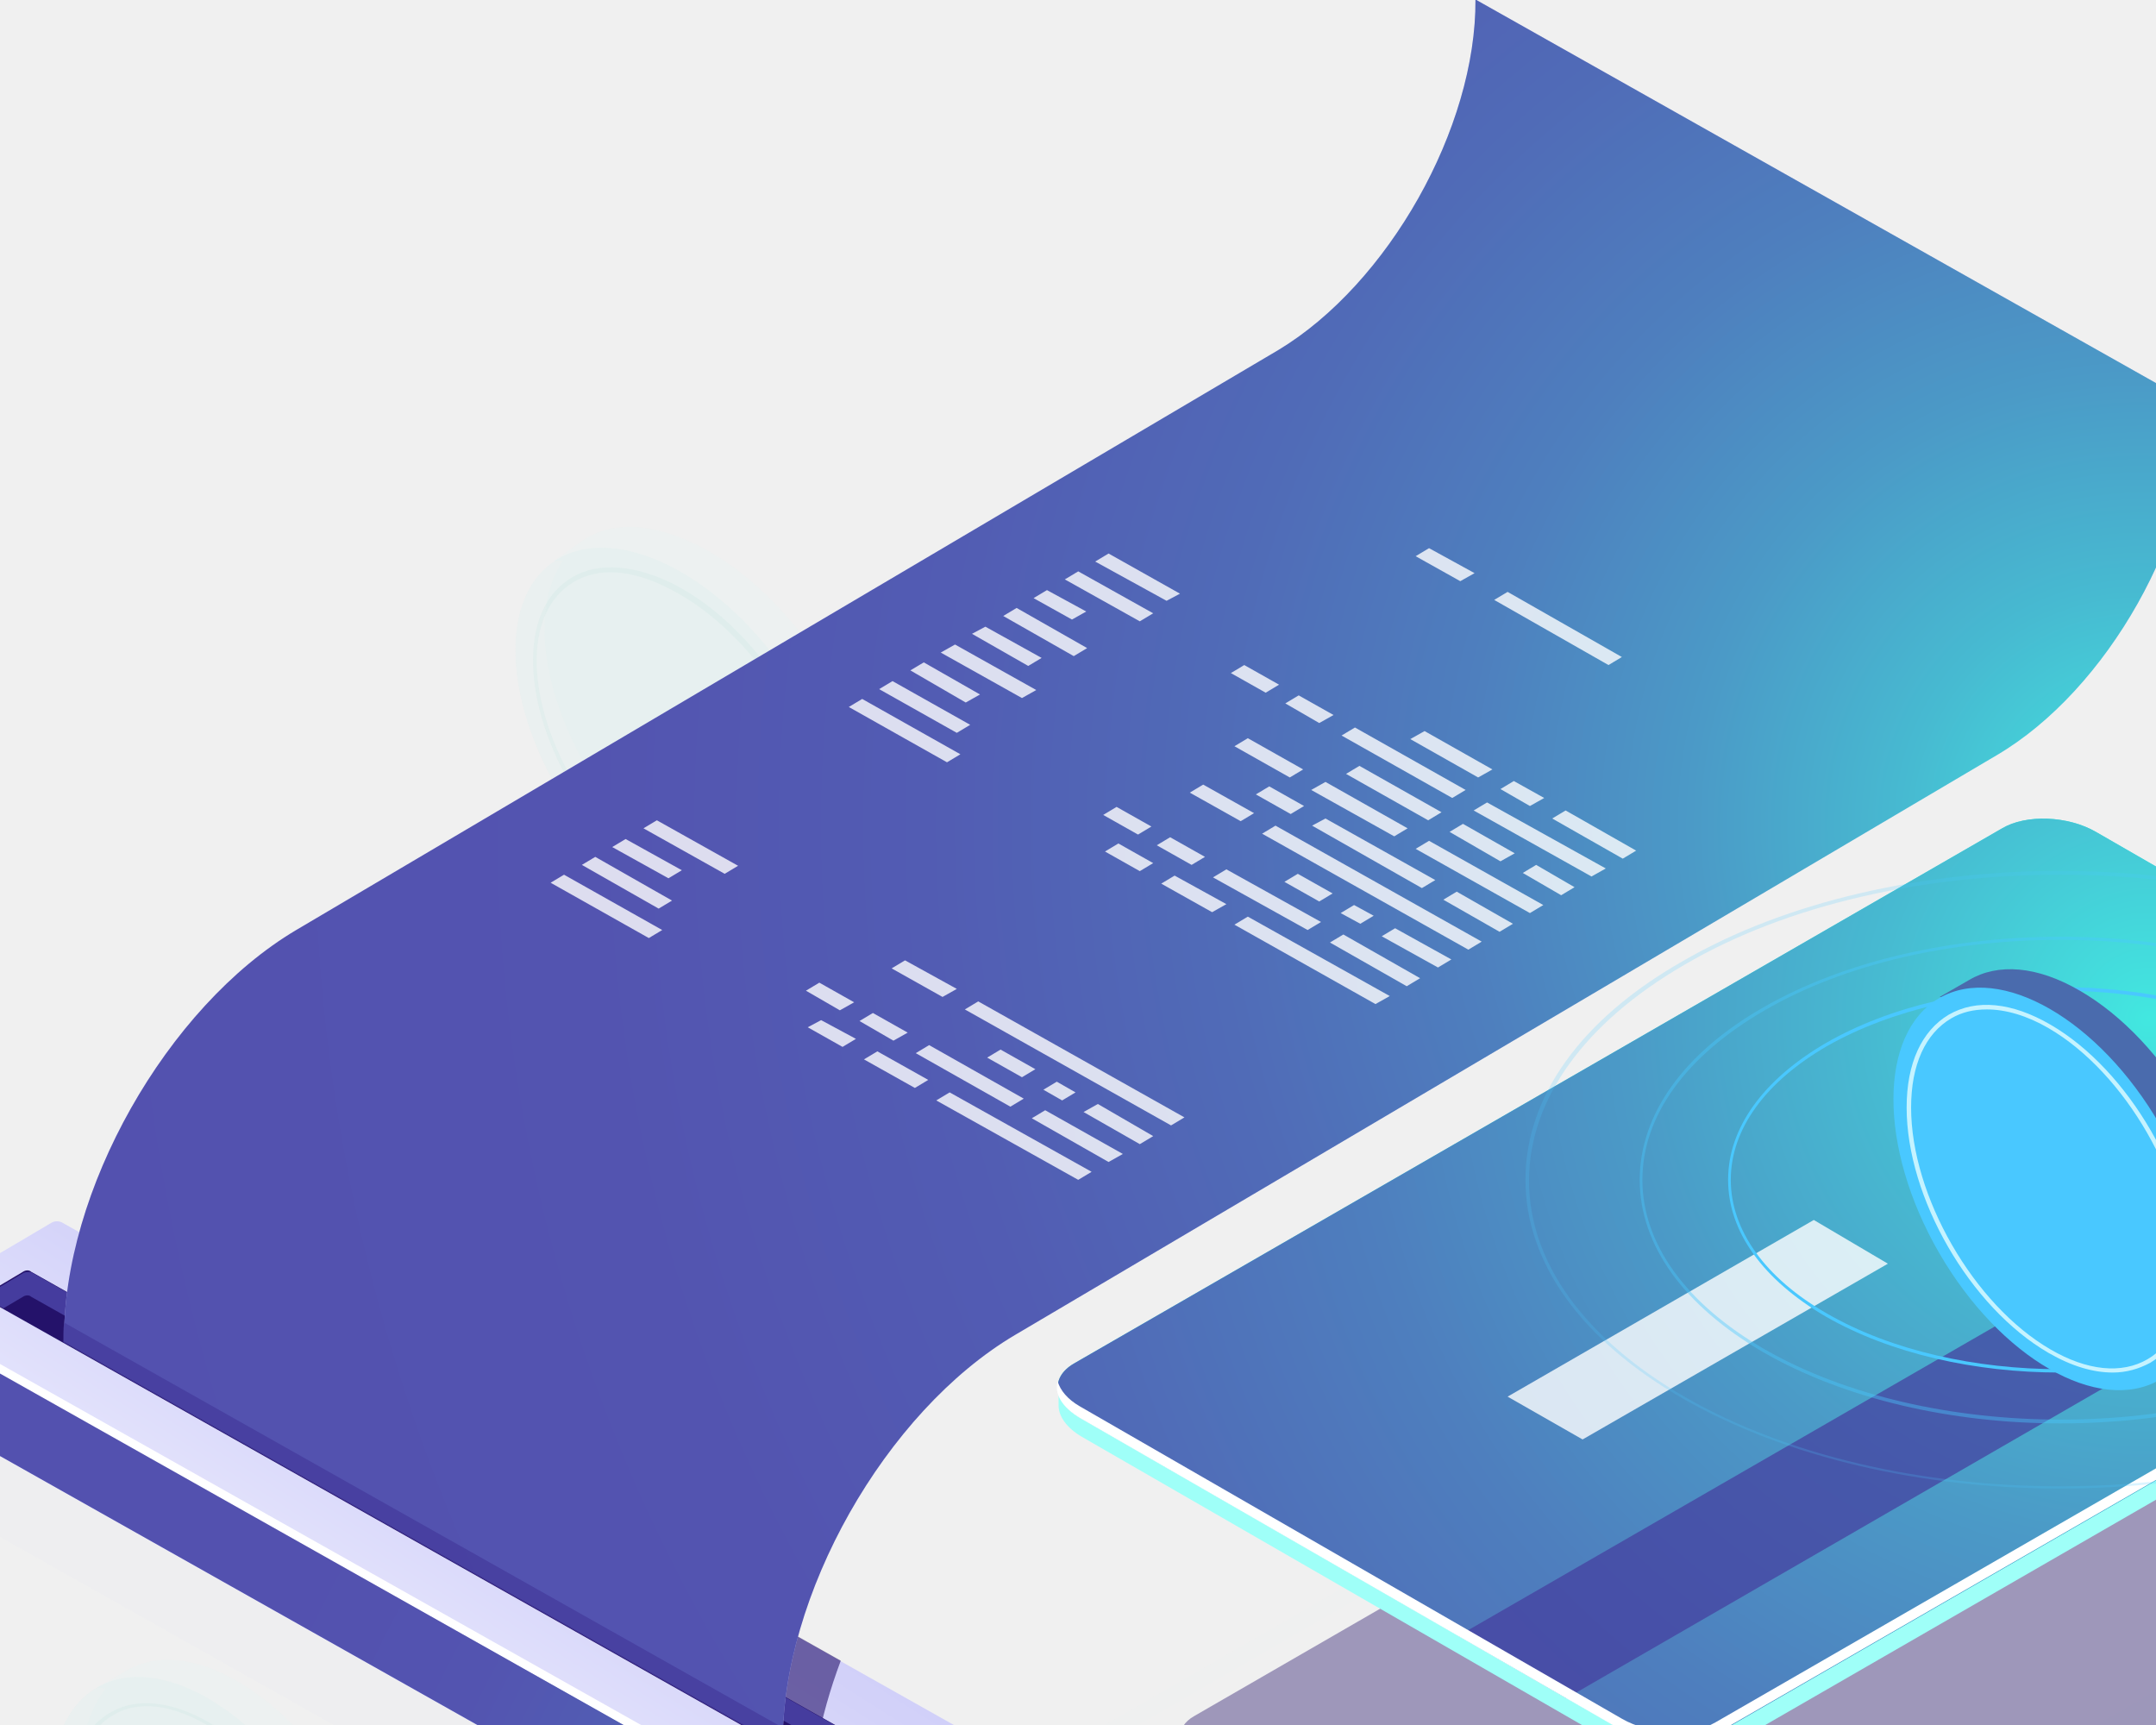
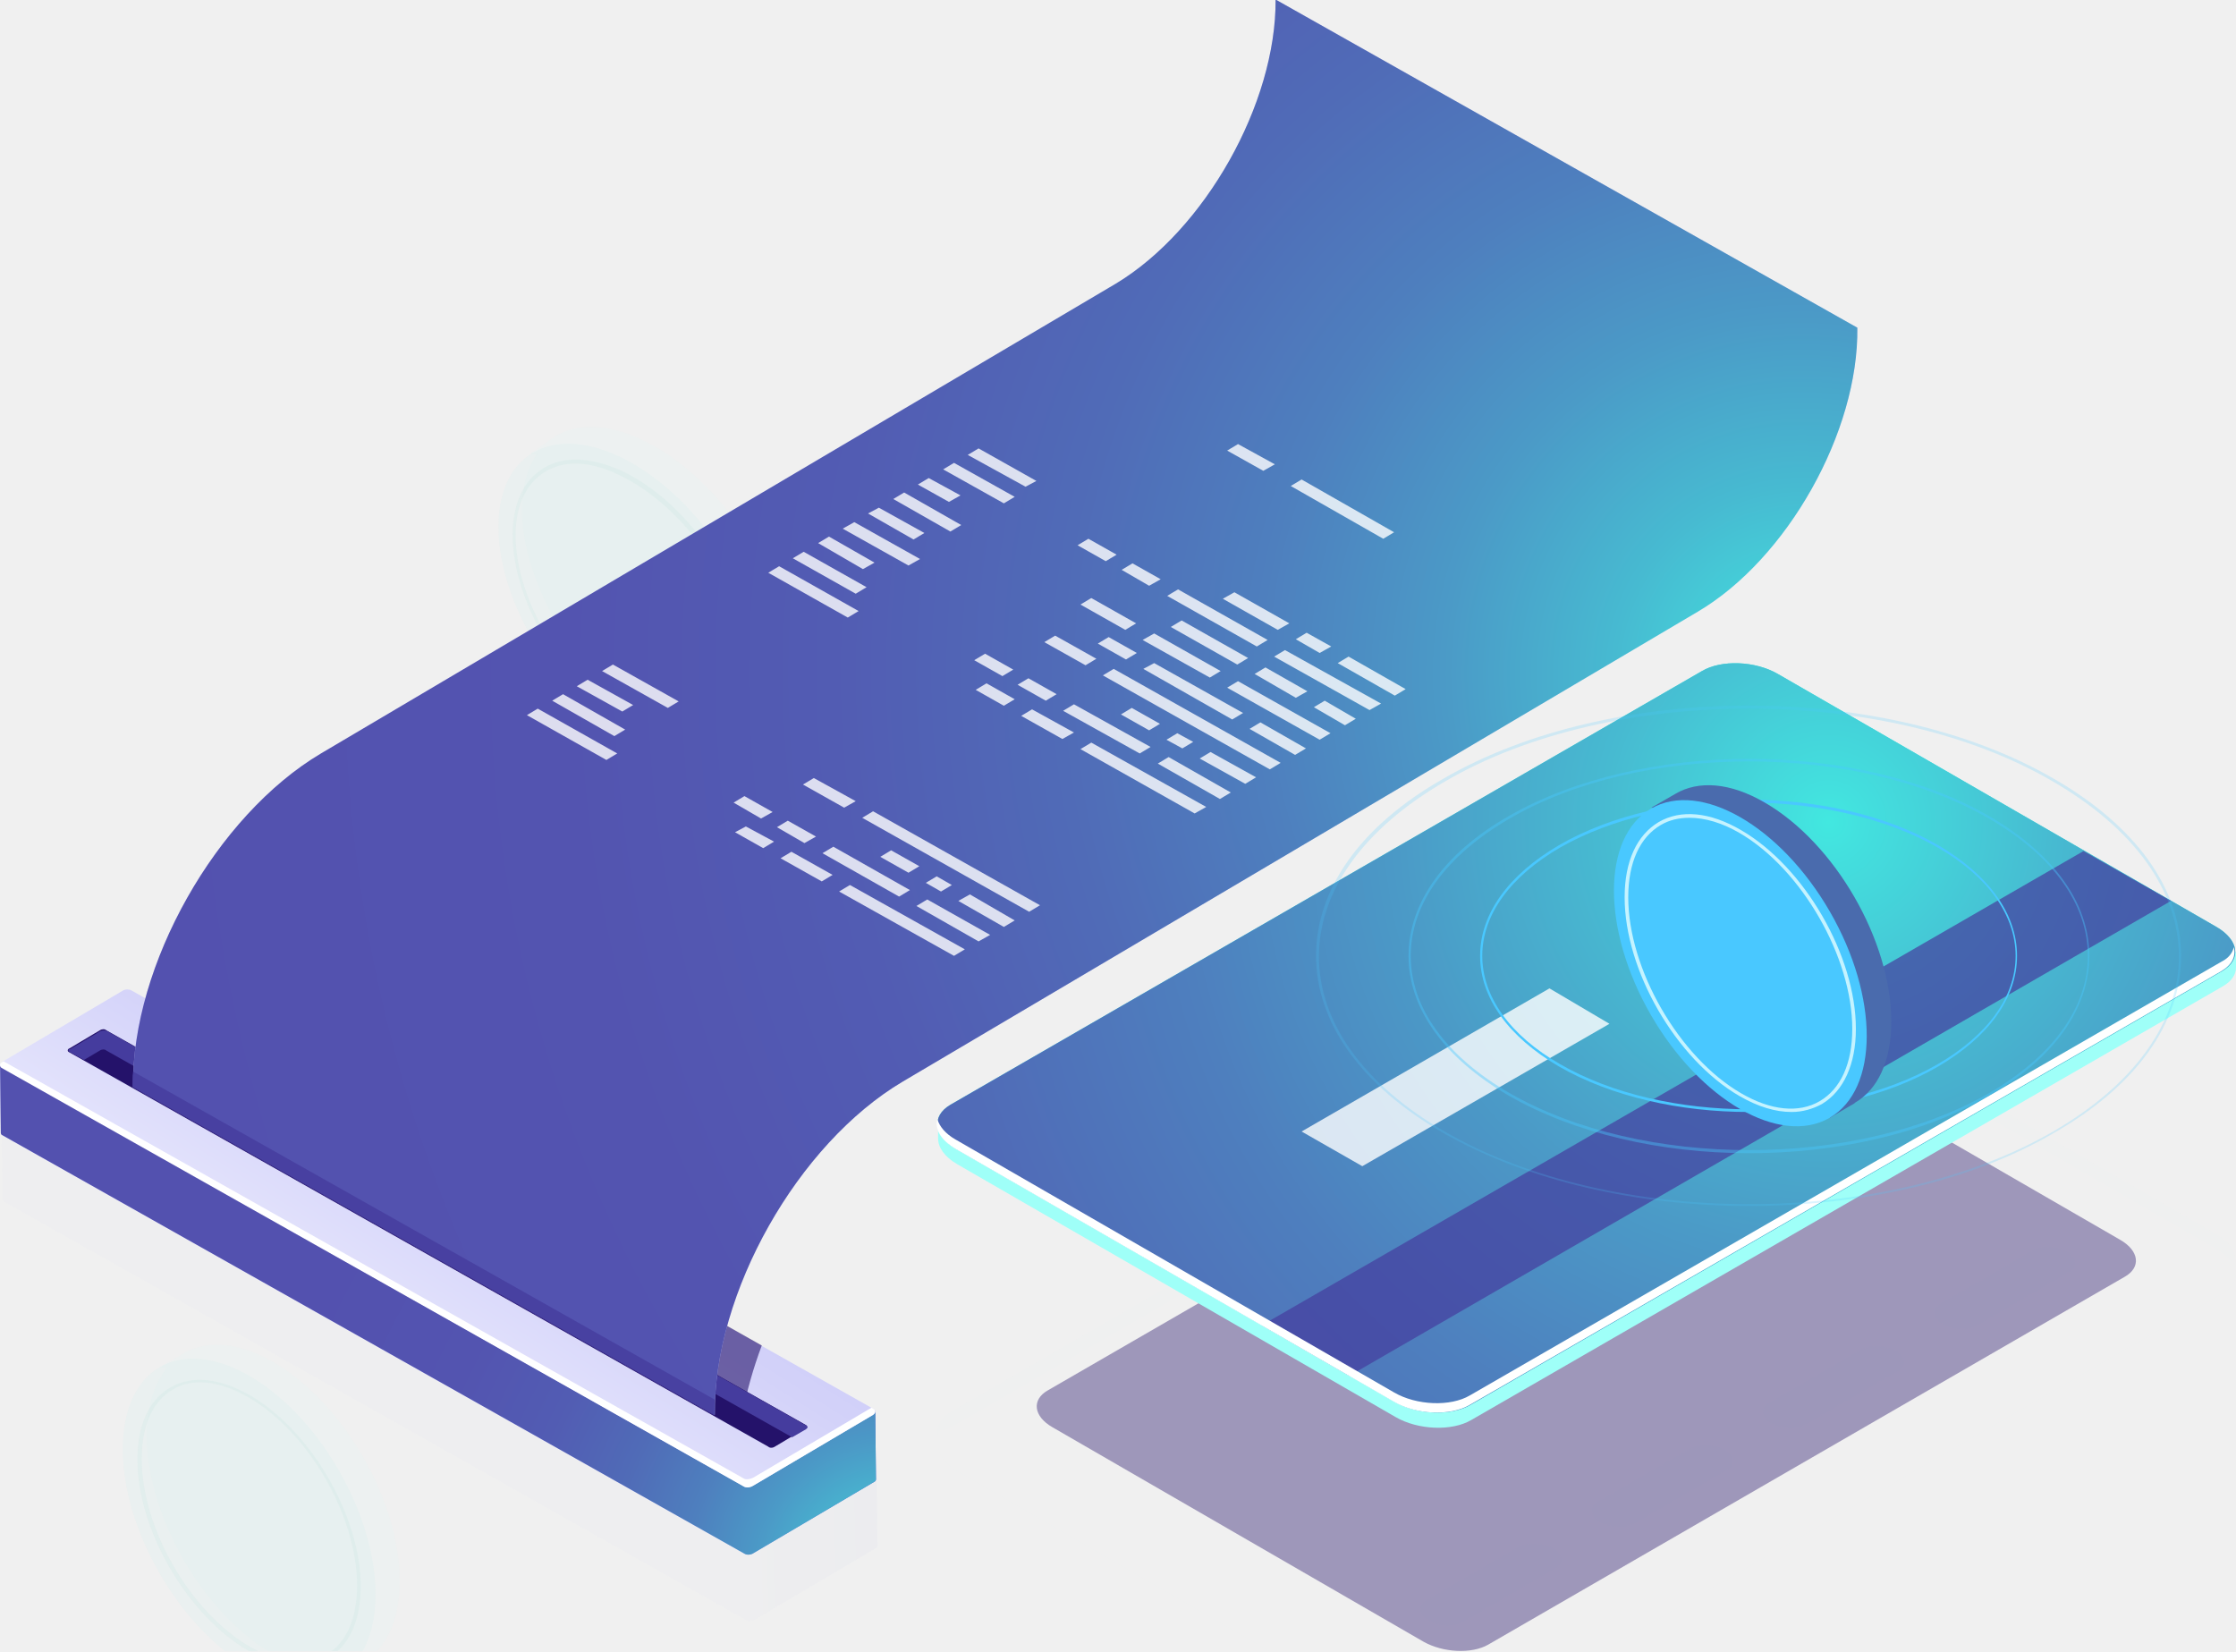
- <svg xmlns="http://www.w3.org/2000/svg" width="375" height="300" fill="none">
+ <svg xmlns="http://www.w3.org/2000/svg" width="1147" height="847" fill="none">
  <g clip-path="url(#clip0)">
    <g opacity=".15">
      <g opacity=".15">
-         <path opacity=".15" d="M184.122 307.129l2.018-.31c.155-.156.466-.311.776-.466l161.48-93.097c4.193-2.482 11.49-2.172 16.304.621l94.248 54.306c1.242.776 2.174 1.552 2.95 2.483l1.087-.31v3.258c0 1.552-.931 2.948-2.795 4.034l-161.48 93.097c-4.192 2.483-11.49 2.172-16.303-.621l-94.248-54.306c-2.64-1.552-4.037-3.569-4.037-5.431v-3.258z" fill="#9FFFF8" />
-         <path opacity=".15" d="M298.555 367.487l161.48-93.097c4.193-2.483 3.571-6.672-1.242-9.465l-94.248-54.306c-4.814-2.793-12.111-3.104-16.304-.621l-161.48 93.097c-4.192 2.482-3.571 6.672 1.242 9.465l94.249 54.306c4.813 2.638 12.111 2.948 16.303.621z" fill="#42E8E0" />
+         <path opacity=".15" d="M481.221 733.918l4.819-.741c.371-.371 1.112-.742 1.854-1.112l385.529-222.474c10.009-5.933 27.432-5.191 38.923 1.483L1137.36 640.85c2.97 1.854 5.19 3.708 7.05 5.933l2.59-.742v7.787c0 3.708-2.22 7.045-6.67 9.64L754.798 885.942c-10.008 5.933-27.431 5.191-38.923-1.483L490.859 754.683c-6.302-3.708-9.638-8.528-9.638-12.978v-7.787z" fill="#9FFFF8" />
+         <path opacity=".15" d="M754.428 878.156l385.532-222.474c10.01-5.933 8.52-15.944-2.97-22.618L911.976 503.287c-11.492-6.674-28.915-7.415-38.924-1.483L487.523 724.278c-10.009 5.933-8.526 15.944 2.966 22.618l225.015 129.777c11.492 6.303 28.915 7.044 38.924 1.483z" fill="#42E8E0" />
      </g>
-       <path opacity=".15" d="M370.445 305.733l19.875-11.482c1.863-1.087 1.552-2.948-.466-4.19-2.174-1.241-5.435-1.396-7.298-.31l-19.874 11.482c-1.864 1.086-1.553 2.948.465 4.189 2.174 1.241 5.435 1.397 7.298.311z" fill="#fff" />
+       <path opacity=".15" d="M1013.92 679.783l47.45-27.438c4.45-2.596 3.71-7.045-1.11-10.012-5.19-2.966-12.98-3.337-17.43-.741l-47.447 27.438c-4.448 2.596-3.707 7.045 1.112 10.012 5.195 2.966 12.975 3.337 17.425.741zm-87.858 50.798l47.45-27.438c4.448-2.596 3.707-7.045-1.112-10.011-5.19-2.967-12.975-3.337-17.423-.742l-47.45 27.439c-4.448 2.595-3.707 7.045 1.112 10.011 5.19 2.966 12.975 3.337 17.423.741zm-87.856 50.799l47.45-27.439c4.448-2.595 3.707-7.045-1.112-10.011-5.19-2.967-12.975-3.337-17.423-.742l-47.45 27.439c-4.448 2.595-3.707 7.045 1.112 10.011 5.19 2.966 12.975 3.337 17.423.742zm-87.856 50.427l47.45-27.438c4.448-2.596 3.707-7.045-1.112-10.012-5.19-2.966-12.975-3.337-17.423-.741l-47.45 27.438c-4.448 2.596-3.707 7.045 1.112 10.011 5.19 3.337 12.975 3.337 17.423.742z" fill="#fff" />
    </g>
-     <path opacity=".4" d="M302.282 353.057l136.792-78.977c3.571-2.018 3.105-5.586-.932-7.914l-79.808-46.082c-4.037-2.328-10.248-2.638-13.819-.621L207.723 298.44c-3.572 2.017-3.106 5.586.931 7.913l79.809 46.083c4.192 2.327 10.247 2.638 13.819.621z" fill="#24126A" />
-     <path d="M184.122 241.185l2.018-.31c.156-.155.466-.31.777-.465l161.48-93.097c4.192-2.483 11.49-2.172 16.303.621l94.248 54.306c1.243.776 2.174 1.552 2.951 2.483l1.086-.311v3.259c0 1.551-.931 2.948-2.794 4.034l-161.48 93.097c-4.193 2.482-11.49 2.172-16.304-.621l-94.248-54.307c-2.64-1.551-4.037-3.568-4.037-5.43v-3.259z" fill="#9FFFF8" />
-     <path d="M298.555 301.543l161.48-93.097c4.192-2.482 3.571-6.671-1.242-9.464l-94.248-54.307c-4.814-2.793-12.111-3.103-16.304-.62l-161.48 93.096c-4.192 2.483-3.571 6.672 1.242 9.465l94.249 54.307c4.813 2.792 12.111 3.103 16.303.62z" fill="#42E8E0" />
-     <path d="M298.555 301.543l161.48-93.097c4.192-2.482 3.571-6.671-1.242-9.464l-94.248-54.307c-4.814-2.793-12.111-3.103-16.304-.62l-161.48 93.096c-4.192 2.483-3.571 6.672 1.242 9.465l94.249 54.307c4.813 2.792 12.111 3.103 16.303.62z" fill="url(#paint0_radial)" />
-     <path opacity=".7" d="M272.47 295.337l176.541-101.941-18.788-10.706-176.541 101.785 18.788 10.862z" fill="#453C9E" />
-     <path d="M459.88 206.429L298.4 299.526c-4.192 2.483-11.49 2.172-16.303-.621l-94.249-54.306c-2.174-1.241-3.416-2.793-3.882-4.345-.621 2.173.777 4.5 3.882 6.362l94.249 54.306c4.813 2.793 12.111 3.104 16.303.621l161.48-93.097c2.329-1.396 3.105-3.258 2.64-5.12-.311 1.241-1.087 2.328-2.64 3.103z" fill="#fff" />
-     <path opacity=".8" d="M275.265 250.34l53.102-30.567-12.888-7.603-53.257 30.722 13.043 7.448z" fill="#fff" />
+     <path opacity=".4" d="M763.324 843.672L1089.91 654.94c8.53-4.82 7.42-13.348-2.22-18.91L897.147 525.905c-9.638-5.561-24.466-6.303-32.992-1.483L537.568 713.154c-8.526 4.82-7.414 13.349 2.224 18.91l190.54 110.125c10.009 5.562 24.466 6.303 32.992 1.483z" fill="#24126A" />
+     <path d="M481.221 576.333l4.819-.742c.371-.37 1.112-.741 1.854-1.112l385.529-222.474c10.009-5.932 27.432-5.191 38.923 1.483l225.014 129.777c2.97 1.854 5.19 3.708 7.05 5.932l2.59-.741v7.786c0 3.708-2.22 7.045-6.67 9.641L754.798 728.357c-10.009 5.932-27.431 5.191-38.923-1.484L490.859 597.097c-6.302-3.708-9.638-8.528-9.638-12.978v-7.786z" fill="#9FFFF8" />
+     <path d="M754.427 720.57l385.533-222.474c10.01-5.932 8.52-15.944-2.97-22.618L911.975 345.702c-11.492-6.674-28.914-7.416-38.923-1.483L487.523 566.692c-10.009 5.933-8.526 15.944 2.965 22.619l225.016 129.776c11.491 6.674 28.914 7.416 38.923 1.483z" fill="#42E8E0" />
+     <path d="M754.427 720.57l385.533-222.474c10.01-5.932 8.52-15.944-2.97-22.618L911.975 345.702c-11.492-6.674-28.914-7.416-38.923-1.483L487.523 566.692c-10.009 5.933-8.526 15.944 2.965 22.619l225.016 129.776c11.491 6.674 28.914 7.416 38.923 1.483z" fill="url(#paint0_radial)" />
+     <path opacity=".7" d="M692.15 705.738l421.49-243.608-44.86-25.585-421.485 243.238 44.855 25.955z" fill="#453C9E" />
+     <path d="M1139.59 493.276L754.057 715.75c-10.009 5.932-27.432 5.191-38.924-1.483L490.118 584.49c-5.19-2.966-8.155-6.674-9.268-10.382-1.482 5.191 1.854 10.753 9.268 15.202l225.015 129.777c11.492 6.674 28.915 7.416 38.924 1.483l385.533-222.474c5.56-3.337 7.41-7.786 6.3-12.236-.74 2.967-2.6 5.562-6.3 7.416z" fill="#fff" />
+     <path opacity=".8" d="M698.823 598.209l126.779-73.045-30.768-18.169-127.15 73.417 31.139 17.797z" fill="#fff" />
    <g opacity=".15">
-       <path opacity=".15" d="M-17.107 242.892l.155 14.585c0 .156.155.466.31.466l159.462 89.838c.466.31 1.398.31 2.019-.155l25.774-15.206c.311-.155.466-.31.466-.62l-.155-14.741-12.422 7.293-147.195-82.856c-.466-.311-1.397-.311-2.018.155l-8.85 5.275-17.546-4.034z" fill="url(#paint1_linear)" />
-       <path opacity=".15" d="M11.152 226.911l159.461 89.838c.466.31.466.776-.155 1.241l-25.775 15.206c-.621.31-1.552.466-2.018.155l-159.462-89.993c-.465-.311-.465-.776.156-1.242l25.774-15.205c.466-.311 1.398-.311 2.019 0z" fill="url(#paint2_linear)" />
+       <path opacity=".15" d="M.793 580.412l.37 34.854c0 .371.371 1.112.742 1.112l380.71 214.687c1.112.742 3.336.742 4.819-.37l61.536-36.338c.742-.371 1.112-.741 1.112-1.483l-.37-35.225-29.657 17.427L68.631 577.074c-1.112-.741-3.336-.741-4.82.371l-21.13 12.607-41.888-9.64z" fill="url(#paint1_linear)" />
+       <path opacity=".15" d="M68.26 542.22l380.71 214.687c1.112.742 1.112 1.854-.371 2.967l-61.536 36.337c-1.483.742-3.707 1.113-4.819.371L1.534 581.524c-1.112-.742-1.112-1.854.37-2.966l61.537-36.338c1.112-.741 3.337-.741 4.82 0z" fill="url(#paint2_linear)" />
    </g>
    <g opacity=".2">
-       <path opacity=".2" d="M151.515 138.934c-1.397-17.223-15.371-37.238-31.054-44.531-7.918-3.724-14.595-3.569-19.253-.31l-4.813 3.413h1.552c-2.484 3.569-3.57 8.534-3.105 14.741 1.553 17.222 15.372 37.238 31.054 44.531 5.434 2.482 10.248 3.258 14.285 2.327v1.397l4.968-3.414.155-.155c4.503-3.258 6.832-9.465 6.211-17.999z" fill="#9FFFF8" />
-       <path opacity=".2" d="M140.107 160.61c10.059-7.01 8.392-26.767-3.724-44.13-12.115-17.362-30.091-25.755-40.15-18.746-10.06 7.009-8.392 26.767 3.723 44.129 12.116 17.363 30.092 25.756 40.151 18.747z" fill="#42E8E0" />
-       <path opacity=".2" d="M130.243 159.571c-2.95 0-6.366-.776-9.782-2.483-13.974-6.517-26.396-24.36-27.638-39.721-.62-7.448 1.398-13.344 5.9-16.447 4.348-3.103 10.559-2.948 17.391.155 13.974 6.517 26.395 24.36 27.638 39.721.621 7.448-1.398 13.344-5.901 16.447-2.173 1.552-4.813 2.328-7.608 2.328zm-24.067-60.048c-2.794 0-5.123.776-7.142 2.173-4.192 2.948-6.21 8.533-5.59 15.671 1.242 15.05 13.509 32.584 27.328 39.1 6.521 3.104 12.577 3.104 16.614.311 4.192-2.948 6.21-8.534 5.589-15.672-1.242-15.05-13.508-32.583-27.327-39.1-3.416-1.707-6.677-2.483-9.472-2.483z" fill="#18B2A3" />
+       <path opacity=".2" d="M403.374 331.983c-3.336-41.158-36.699-88.99-74.14-106.417-18.906-8.899-34.846-8.528-45.967-.742l-11.492 8.158h3.707c-5.931 8.528-8.526 20.393-7.414 35.225 3.707 41.157 36.699 88.989 74.14 106.416 12.975 5.933 24.467 7.787 34.105 5.562v3.337l11.862-8.157.371-.371c10.75-7.786 16.311-22.618 14.828-43.011z" fill="#9FFFF8" />
+       <path opacity=".2" d="M376.137 383.78c24.016-16.75 20.036-63.965-8.89-105.456-28.925-41.492-71.842-61.549-95.858-44.798-24.016 16.75-20.036 63.964 8.89 105.456 28.925 41.492 71.842 61.548 95.858 44.798z" fill="#42E8E0" />
+       <path opacity=".2" d="M352.588 381.298c-7.043 0-15.199-1.854-23.354-5.933-33.363-15.573-63.019-58.214-65.985-94.922-1.483-17.798 3.336-31.888 14.087-39.304 10.379-7.416 25.207-7.045 41.518.371 33.363 15.573 63.019 58.214 65.985 94.922 1.483 17.798-3.336 31.888-14.087 39.304-5.19 3.708-11.492 5.562-18.164 5.562zm-57.459-143.496c-6.672 0-12.233 1.854-17.052 5.191-10.009 7.045-14.828 20.393-13.345 37.45 2.965 35.966 32.251 77.866 65.243 93.439 15.57 7.416 30.027 7.416 39.665.741 10.009-7.045 14.828-20.393 13.345-37.449-2.965-35.967-32.251-77.866-65.243-93.439-8.155-4.079-15.94-5.933-22.613-5.933z" fill="#18B2A3" />
    </g>
-     <path d="M-17.418 228.617l.155 14.586c0 .155.156.465.311.465l159.462 89.838c.465.311 1.397.311 2.018-.155l25.775-15.206c.31-.155.466-.31.466-.62l-.156-14.741-12.421 7.293-147.195-82.856c-.466-.31-1.398-.31-2.019.155l-8.85 5.276-17.546-4.035z" fill="url(#paint3_linear)" />
-     <path d="M-17.418 228.617l.155 14.586c0 .155.156.465.311.465l159.462 89.838c.465.311 1.397.311 2.018-.155l25.775-15.206c.31-.155.466-.31.466-.62l-.156-14.741-12.421 7.293-147.195-82.856c-.466-.31-1.398-.31-2.019.155l-8.85 5.276-17.546-4.035z" fill="url(#paint4_radial)" />
-     <path d="M10.841 212.636l159.462 89.838c.465.31.465.776-.156 1.241l-25.774 15.206c-.621.311-1.553.466-2.019.155l-159.306-89.993c-.466-.31-.466-.776.155-1.241l25.775-15.206c.466-.311 1.397-.311 1.863 0z" fill="url(#paint5_linear)" />
-     <path d="M170.303 302.474l-.466-.31-25.464 15.05c-.621.311-1.553.466-2.019.156l-158.995-89.528-.31.155c-.622.31-.622.931-.156 1.241l159.461 89.838c.466.311 1.398.311 2.019-.155l25.775-15.206c.621-.465.621-.931.155-1.241z" fill="#fff" />
-     <path opacity=".6" d="M16.741 234.513l125.303 69.202c.931-4.965 2.329-9.93 4.192-14.895L21.244 218.377c-2.018 5.43-3.57 10.861-4.503 16.136z" fill="#24126A" />
-     <path d="M5.407 221.17l150.301 84.718c.31.155.31.62-.156.775l-6.521 3.879c-.466.311-1.087.311-1.397 0L-2.667 225.825c-.31-.156-.31-.621.155-.776l6.521-3.879c.466-.311 1.087-.311 1.398 0z" fill="#24126A" />
-     <path d="M-2.512 225.825l3.106 1.706 3.415-2.017c.466-.31 1.087-.31 1.398 0l147.35 83.011 2.951-1.706c.465-.311.465-.621.155-.776l-150.3-84.718c-.311-.155-.932-.155-1.398 0l-6.522 3.879c-.465 0-.465.31-.155.621z" fill="#453C9E" />
-     <path opacity=".7" d="M381.624 70.353L256.633-.09c.155 22.343-15.217 49.496-34.315 60.978L51.522 161.743c-22.514 13.344-40.68 45.462-40.37 71.529l124.992 70.443c-.311-26.222 17.856-58.185 40.37-71.529L347.31 131.331c19.253-11.326 34.625-38.635 34.314-60.978z" fill="url(#paint6_linear)" />
-     <path d="M381.624 70.353L256.633-.09c.155 22.343-15.217 49.496-34.315 60.978L51.522 161.743c-22.514 13.344-40.68 45.462-40.37 71.529l124.992 70.443c-.311-26.222 17.856-58.185 40.37-71.529L347.31 131.331c19.253-11.326 34.625-38.635 34.314-60.978z" fill="url(#paint7_radial)" />
-     <path opacity=".8" d="M10.997 233.427l124.991 70.444c0-1.087 0-2.328.156-3.414L11.152 230.014c-.155 1.086-.155 2.172-.155 3.413z" fill="#453C9E" />
-     <path opacity=".8" d="M217.039 159.415l24.688 13.81-2.485 1.396-24.532-13.809 2.329-1.397zm-12.732-7.137l9.005 4.965-2.484 1.397-8.85-4.965 2.329-1.397zm-9.782-5.586l6.055 3.414-2.329 1.396-6.055-3.413 2.329-1.397zm39.128 15.827l13.353 7.603-2.329 1.396-13.353-7.603 2.329-1.396zm-20.341-11.327l16.459 9.154-2.329 1.397-16.459-9.155 2.329-1.396zm-9.782-5.586l6.056 3.414-2.329 1.396-6.056-3.413 2.329-1.397zm-9.316-5.275l6.056 3.413-2.329 1.397-6.056-3.414 2.329-1.396zm48.444 21.102l9.782 5.43-2.329 1.397-9.782-5.431 2.329-1.396zm-7.142-4.035l3.416 1.862-2.329 1.397-3.416-1.862 2.329-1.397zm-9.782-5.43l6.055 3.413-2.329 1.397-6.055-3.414 2.329-1.396zm-3.882-8.379l35.867 20.171-2.329 1.396-35.867-20.17 2.329-1.397zm-12.577-7.137l8.851 4.965-2.329 1.396-8.851-4.965 2.329-1.396zm44.097 18.619l9.782 5.586-2.329 1.396-9.782-5.586 2.329-1.396zm-22.825-12.723l19.098 10.706-2.329 1.396-19.098-10.861 2.329-1.241zm-9.782-5.586l6.056 3.414-2.329 1.396-6.056-3.414 2.329-1.396zm27.794 9.465l19.874 11.171-2.329 1.397-19.875-11.172 2.33-1.396zm-18.012-10.241l14.285 8.069-2.329 1.396-14.44-8.068 2.484-1.397zm-13.508-7.603l9.627 5.431-2.329 1.396-9.627-5.43 2.329-1.397zm50.152 22.033l6.676 3.879-2.329 1.397-6.676-3.879 2.329-1.397zm-12.732-7.137l9.005 5.12-2.484 1.396-8.85-5.12 2.329-1.396zm-18.011-10.086l14.284 8.069-2.329 1.396-14.284-8.068 2.329-1.397zm22.203 6.362l20.651 11.482-2.484 1.396-20.496-11.482 2.329-1.396zm-22.98-13.034l19.254 10.862-2.329 1.396-19.254-10.861 2.329-1.397zm-9.782-5.585l6.056 3.413-2.484 1.396-5.901-3.413 2.329-1.396zm-9.471-5.276l6.055 3.414-2.329 1.396-6.055-3.414 2.329-1.396zm55.897 25.291l12.266 6.983-2.329 1.396-12.266-6.982 2.329-1.397zm-105.273-9.775l-17.079-9.62-2.329 1.397 17.079 9.62 2.329-1.397zm1.708-5.12l-13.508-7.603-2.329 1.396 13.508 7.603 2.329-1.396zm1.708-5.276l-9.782-5.585-2.329 1.396 9.627 5.586 2.484-1.397zm9.782-.775l-14.129-7.914-2.485 1.397 14.13 7.913 2.484-1.396zm.932-5.586l-9.782-5.431-2.329 1.241 9.782 5.586 2.329-1.396zm7.918-1.707l-12.266-6.982-2.329 1.396 12.266 6.982 2.329-1.396zm-.155-6.362l-6.832-3.723-2.329 1.396 6.677 3.724 2.484-1.397zm11.645.311l-13.042-7.293-2.329 1.397 13.042 7.292 2.329-1.396zm4.658-3.414l-12.421-6.982-2.329 1.396 12.421 6.827 2.329-1.241zm58.071 32.584l5.279 2.948-2.484 1.397-5.124-2.949 2.329-1.396zm-15.527-8.689l11.801 6.672-2.485 1.396-11.8-6.672 2.484-1.396zm14.44-24.205l19.875 11.327-2.329 1.396-19.875-11.327 2.329-1.396zm-13.663-7.603l7.918 4.344-2.484 1.397-7.764-4.345 2.33-1.396zm-83.38 94.648l24.688 13.81-2.329 1.396-24.688-13.809 2.329-1.397zm-12.577-7.137l8.851 4.965-2.329 1.396-8.851-4.965 2.329-1.396zm-9.782-5.431l6.056 3.259-2.329 1.396-6.056-3.414 2.329-1.241zm38.973 15.671l13.508 7.603-2.484 1.397-13.353-7.603 2.329-1.397zm-20.185-11.326l16.458 9.309-2.329 1.397-16.458-9.31 2.329-1.396zm-9.782-5.586l6.055 3.413-2.484 1.397-5.9-3.414 2.329-1.396zm-9.316-5.276l6.055 3.414-2.484 1.396-5.9-3.413 2.329-1.397zm48.444 21.102l9.627 5.586-2.33 1.397-9.782-5.586 2.485-1.397zm-7.143-3.879l3.261 1.862-2.329 1.397-3.261-1.862 2.329-1.397zm-9.782-5.585l6.056 3.413-2.329 1.397-6.056-3.414 2.329-1.396zm-3.881-8.379l35.867 20.171-2.329 1.396-35.867-20.171 2.329-1.396zm-12.732-7.138l9.005 4.966-2.484 1.396-8.85-4.965 2.329-1.397zm-42.234-5.275l-17.08-9.62-2.328 1.396 17.079 9.62 2.329-1.396zm1.708-5.12l-13.353-7.603-2.329 1.396 13.353 7.603 2.329-1.396zm1.708-5.276l-9.782-5.431-2.329 1.397 9.782 5.431 2.329-1.397zm9.782-.776l-14.129-7.913-2.329 1.397 14.129 7.913 2.329-1.397z" fill="#fff" />
+     <path d="M.051 546.299l.371 34.854c0 .371.37 1.112.741 1.112l380.71 214.688c1.112.741 3.337.741 4.819-.371l61.537-36.338c.741-.37 1.112-.741 1.112-1.483l-.371-35.225-29.656 17.427L67.89 542.962c-1.112-.742-3.337-.742-4.82.371l-21.13 12.606-41.889-9.64z" fill="url(#paint3_linear)" />
+     <path d="M.051 546.299l.371 34.854c0 .371.37 1.112.741 1.112l380.71 214.688c1.112.741 3.337.741 4.819-.371l61.537-36.338c.741-.37 1.112-.741 1.112-1.483l-.371-35.225-29.656 17.427L67.89 542.962c-1.112-.742-3.337-.742-4.82.371l-21.13 12.606-41.889-9.64z" fill="url(#paint4_radial)" />
+     <path d="M67.519 508.108l380.709 214.687c1.112.741 1.113 1.854-.37 2.966l-61.537 36.338c-1.482.741-3.707 1.112-4.819.37L1.163 547.411c-1.112-.741-1.112-1.854.37-2.966l61.537-36.337c1.112-.742 3.336-.742 4.449 0z" fill="url(#paint5_linear)" />
+     <path d="M448.229 722.795l-1.112-.742-60.795 35.967c-1.483.741-3.707 1.112-4.819.371L1.905 544.445l-.742.371c-1.482.741-1.482 2.225-.37 2.966l380.71 214.687c1.112.742 3.336.742 4.819-.37l61.536-36.338c1.483-1.112 1.483-2.225.371-2.966z" fill="#fff" />
+     <path opacity=".6" d="M81.606 560.389L380.76 725.761c2.224-11.865 5.561-23.731 10.009-35.596L92.356 521.827c-4.82 12.977-8.526 25.955-10.75 38.562z" fill="#24126A" />
+     <path d="M54.544 528.501l358.839 202.451c.741.371.741 1.483-.371 1.854l-15.569 9.27c-1.112.741-2.595.741-3.337 0L35.268 539.625c-.742-.371-.742-1.483.37-1.854l15.57-9.27c1.112-.742 2.595-.742 3.336 0z" fill="#24126A" />
+     <path d="M35.639 539.625l7.414 4.078 8.155-4.82c1.112-.741 2.595-.741 3.336 0L406.34 737.256l7.043-4.079c1.112-.742 1.112-1.483.371-1.854L54.915 528.872c-.741-.371-2.224-.371-3.336 0l-15.57 9.27c-1.112 0-1.112.741-.37 1.483z" fill="#453C9E" />
+     <path opacity=".7" d="M952.753 168.093L654.338-.245c.371 53.394-36.328 118.282-81.925 145.72L164.642 386.489C110.891 418.376 67.519 495.13 68.26 557.423l298.414 168.338c-.741-62.663 42.631-139.046 96.383-170.934l407.771-241.013c45.967-27.068 82.666-92.327 81.925-145.721z" fill="url(#paint6_linear)" />
+     <path d="M952.753 168.093L654.338-.245c.371 53.394-36.328 118.282-81.925 145.72L164.642 386.489C110.891 418.376 67.519 495.13 68.26 557.423l298.414 168.338c-.741-62.663 42.631-139.046 96.383-170.934l407.771-241.013c45.967-27.068 82.666-92.327 81.925-145.721z" fill="url(#paint7_radial)" />
+     <path opacity=".8" d="M67.89 557.793l298.414 168.339c0-2.596 0-5.562.371-8.158L68.26 549.636c-.37 2.596-.37 5.191-.37 8.157z" fill="#453C9E" />
+     <path opacity=".8" d="M559.81 380.927l58.941 33-5.931 3.337-58.571-33 5.561-3.337zm-30.398-17.057l21.501 11.866-5.931 3.337-21.13-11.865 5.56-3.338zm-23.354-13.348l14.457 8.157-5.56 3.337-14.457-8.157 5.56-3.337zm93.417 37.82l31.88 18.169-5.561 3.337-31.88-18.168 5.561-3.338zm-48.562-27.067l39.294 21.876-5.56 3.338-39.295-21.877 5.561-3.337zm-23.354-13.349l14.457 8.158-5.561 3.337-14.457-8.157 5.561-3.338zm-22.242-12.606l14.457 8.157-5.561 3.337-14.457-8.157 5.561-3.337zm115.658 50.427l23.354 12.978-5.56 3.337-23.354-12.978 5.56-3.337zm-17.052-9.641l8.156 4.45-5.561 3.337-8.156-4.449 5.561-3.338zm-23.354-12.977l14.457 8.157-5.56 3.337-14.458-8.157 5.561-3.337zm-9.268-20.023l85.632 48.203-5.56 3.337-85.632-48.203 5.56-3.337zm-30.026-17.056l21.13 11.865-5.561 3.337-21.13-11.865 5.561-3.337zm105.279 44.495l23.354 13.348-5.561 3.337-23.354-13.348 5.561-3.337zm-54.493-30.405l45.596 25.584-5.561 3.337-45.596-25.955 5.561-2.966zm-23.355-13.349l14.458 8.158-5.561 3.337-14.457-8.157 5.56-3.338zm66.356 22.619l47.45 26.696-5.561 3.338-47.45-26.697 5.561-3.337zm-43.001-24.472l34.104 19.281-5.56 3.337-34.476-19.281 5.932-3.337zm-32.251-18.169l22.983 12.977-5.56 3.338-22.984-12.978 5.561-3.337zm119.736 52.652l15.94 9.27-5.56 3.337-15.94-9.27 5.56-3.337zm-30.397-17.056l21.5 12.236-5.931 3.337-21.13-12.236 5.561-3.337zm-43.002-24.102l34.105 19.281-5.561 3.337-34.104-19.281 5.56-3.337zm53.011 15.203l49.303 27.438-5.932 3.337-48.932-27.438 5.561-3.337zm-54.864-31.147l45.967 25.956-5.561 3.337-45.967-25.956 5.561-3.337zm-23.354-13.348l14.457 8.157-5.931 3.337-14.087-8.157 5.561-3.337zm-22.613-12.607l14.457 8.157-5.56 3.338-14.458-8.158 5.561-3.337zm133.452 60.439l29.286 16.685-5.561 3.337-29.285-16.685 5.56-3.337zm-251.335-23.36l-40.777-22.989-5.561 3.337 40.777 22.989 5.561-3.337zm4.078-12.236l-32.251-18.169-5.561 3.337 32.251 18.169 5.561-3.337zm4.077-12.607l-23.354-13.348-5.56 3.337 22.983 13.348 5.931-3.337zm23.355-1.854l-33.734-18.91-5.931 3.337 33.733 18.91 5.932-3.337zm2.224-13.348l-23.354-12.978-5.561 2.966 23.354 13.349 5.561-3.337zm18.905-4.079l-29.285-16.685-5.56 3.337 29.285 16.685 5.56-3.337zm-.37-15.202l-16.311-8.899-5.56 3.337 15.94 8.899 5.931-3.337zm27.802.741l-31.139-17.427-5.56 3.337 31.139 17.427 5.56-3.337zm11.121-8.157l-29.656-16.686-5.56 3.337 29.656 16.315 5.56-2.966zm138.643 77.866l12.603 7.045-5.931 3.337-12.233-7.045 5.561-3.337zm-37.071-20.765l28.174 15.944-5.932 3.338-28.173-15.944 5.931-3.338zm34.476-57.843l47.449 27.068-5.56 3.337-47.45-27.068 5.561-3.337zm-32.622-18.168l18.906 10.382-5.932 3.337-18.535-10.382 5.561-3.337zM435.996 453.972l58.941 33.001-5.56 3.337-58.942-33.001 5.561-3.337zm-30.027-17.056l21.13 11.865-5.561 3.337-21.13-11.865 5.561-3.337zm-23.354-12.978l14.457 7.787-5.56 3.337-14.458-8.157 5.561-2.967zm93.046 37.45l32.251 18.169-5.932 3.337-31.88-18.169 5.561-3.337zM427.47 434.32l39.294 22.248-5.561 3.337-39.294-22.247 5.561-3.338zm-23.355-13.348l14.458 8.157-5.932 3.337-14.086-8.157 5.56-3.337zm-22.242-12.607l14.458 8.158-5.932 3.337-14.086-8.158 5.56-3.337zm115.659 50.428l22.983 13.348-5.56 3.337-23.354-13.348 5.931-3.337zm-17.052-9.27l7.784 4.449-5.56 3.337-7.785-4.449 5.561-3.337zm-23.354-13.349l14.457 8.158-5.561 3.337-14.457-8.157 5.561-3.338zm-9.268-20.022l85.632 48.202-5.561 3.337-85.631-48.202 5.56-3.337zm-30.397-17.057l21.5 11.866-5.931 3.337-21.13-11.865 5.561-3.338zM316.63 386.489L275.853 363.5l-5.561 3.337 40.777 22.989 5.561-3.337zm4.078-12.236l-31.881-18.169-5.56 3.337 31.88 18.169 5.561-3.337zm4.077-12.607l-23.354-12.978-5.56 3.337 23.354 12.978 5.56-3.337zm23.355-1.854l-33.734-18.911-5.561 3.338 33.734 18.91 5.561-3.337z" fill="#fff" />
    <g opacity=".1">
-       <path opacity=".1" d="M388.922 219.308c0-17.378-12.111-38.325-27.172-47.014-7.453-4.345-14.285-4.81-19.254-1.862l-5.124 2.948 1.553.155c-2.639 3.258-4.347 8.224-4.347 14.43 0 17.378 12.111 38.325 27.172 47.014 5.124 2.948 9.937 4.034 14.129 3.569l-.155 1.396 5.279-3.103.155-.155c4.814-2.793 7.764-8.844 7.764-17.378z" fill="#4A6BAD" />
-       <path opacity=".1" d="M375.664 239.957c10.62-6.127 10.643-25.953.053-44.283-10.591-18.33-27.785-28.222-38.404-22.095-10.62 6.127-10.643 25.953-.053 44.283 10.591 18.33 27.785 28.222 38.404 22.095z" fill="#49C8FF" />
+       <path opacity=".1" d="M970.176 524.051c0-41.528-28.915-91.585-64.873-112.349-17.794-10.382-34.104-11.494-45.967-4.449l-12.233 7.045 3.707.37c-6.302 7.787-10.38 19.652-10.38 34.484 0 41.528 28.915 91.585 64.873 112.349 12.233 7.045 23.725 9.641 33.734 8.528l-.371 3.337 12.604-7.415.371-.371c11.491-6.674 18.535-21.135 18.535-41.529z" fill="#4A6BAD" />
+       <path opacity=".1" d="M938.523 573.398c25.354-14.642 25.41-62.021.126-105.824-25.285-43.803-66.335-67.443-91.689-52.801-25.353 14.642-25.41 62.021-.125 105.824 25.284 43.803 66.335 67.443 91.688 52.801z" fill="#49C8FF" />
    </g>
-     <path opacity=".4" d="M358.334 247.547c-18.788 0-37.42-4.189-51.705-12.413-13.819-8.068-21.427-18.619-21.427-29.946 0-11.327 7.608-22.033 21.427-29.946 28.57-16.447 74.995-16.447 103.41 0 13.819 8.068 21.427 18.619 21.427 29.946 0 11.327-7.608 22.033-21.427 29.946-14.285 8.379-33.073 12.413-51.705 12.413zm0-84.097c-18.632 0-37.265 4.034-51.394 12.257-13.664 7.914-21.272 18.309-21.272 29.481s7.608 21.567 21.272 29.481c28.414 16.292 74.529 16.292 102.943 0l.156.31-.156-.31c13.664-7.914 21.272-18.309 21.272-29.481s-7.608-21.567-21.272-29.481c-14.284-8.223-32.917-12.257-51.549-12.257z" fill="#49C8FF" />
-     <path opacity=".2" d="M358.334 258.874c-23.756 0-47.512-5.276-65.679-15.672-17.545-10.085-27.327-23.584-27.327-38.014 0-14.43 9.626-27.929 27.327-38.014 36.178-20.947 95.025-20.947 131.203 0 17.545 10.085 27.327 23.584 27.327 38.014 0 14.43-9.627 27.929-27.327 38.014-18.012 10.551-41.768 15.672-65.524 15.672zm0-106.751c-23.601 0-47.357 5.12-65.368 15.671-17.391 10.086-27.017 23.429-27.017 37.549 0 14.12 9.626 27.464 27.017 37.549 36.022 20.792 94.714 20.792 130.736 0 17.391-10.085 27.017-23.429 27.017-37.549 0-14.12-9.626-27.463-27.017-37.549-18.011-10.551-41.767-15.671-65.368-15.671z" fill="#49C8FF" />
-     <path d="M358.334 238.703c-14.751 0-29.501-3.259-40.836-9.775-10.869-6.362-16.924-14.741-16.924-23.74 0-8.999 6.055-17.378 16.924-23.74 22.514-13.033 59.002-13.033 81.516 0 10.869 6.362 16.925 14.741 16.925 23.74 0 8.999-6.056 17.378-16.925 23.74-11.179 6.516-25.93 9.775-40.68 9.775zm0-66.409c-14.595 0-29.346 3.258-40.525 9.62-10.714 6.206-16.769 14.43-16.769 23.274 0 8.689 5.9 17.068 16.769 23.274 22.358 12.879 58.691 12.879 81.05 0 10.714-6.206 16.769-14.43 16.769-23.274 0-8.689-5.9-17.068-16.769-23.274-11.179-6.362-25.93-9.62-40.525-9.62z" fill="#49C8FF" />
-     <path d="M388.922 219.308c0-17.378-12.111-38.325-27.172-47.014-7.453-4.345-14.285-4.81-19.254-1.862l-5.124 2.948 1.553.155c-2.639 3.258-4.347 8.224-4.347 14.43 0 17.378 12.111 38.325 27.172 47.014 5.124 2.948 9.937 4.034 14.129 3.569l-.155 1.396 5.279-3.103.155-.155c4.814-2.793 7.764-8.844 7.764-17.378z" fill="#4A6BAD" />
-     <path d="M375.664 239.957c10.62-6.127 10.643-25.953.053-44.283-10.591-18.33-27.785-28.222-38.404-22.095-10.62 6.127-10.643 25.953-.053 44.283 10.591 18.33 27.785 28.222 38.404 22.095z" fill="#49C8FF" />
-     <path d="M367.495 238.703c-3.416 0-7.143-1.086-11.18-3.414-13.663-7.913-24.688-26.998-24.688-42.669 0-7.758 2.64-13.344 7.298-16.137 4.813-2.793 11.024-2.172 17.701 1.707 13.664 7.913 24.688 26.998 24.688 42.669 0 7.603-2.64 13.344-7.298 16.137-2.018 1.086-4.192 1.707-6.521 1.707zm-21.893-63.151c-2.329 0-4.348.466-6.211 1.552-4.503 2.638-6.987 8.068-6.987 15.516 0 15.361 10.869 34.291 24.222 42.049 6.366 3.723 12.421 4.344 16.924 1.706 4.503-2.637 6.987-8.068 6.987-15.516 0-15.361-10.869-34.29-24.222-42.048-3.726-2.173-7.453-3.259-10.713-3.259z" fill="#C5F3FF" />
+     <path opacity=".4" d="M897.148 591.535c-44.855 0-89.339-10.011-123.444-29.663-32.992-19.281-51.157-44.495-51.157-71.562 0-27.068 18.165-52.652 51.157-71.563 68.209-39.303 179.049-39.303 246.886 0 32.99 19.281 51.16 44.495 51.16 71.563 0 27.067-18.17 52.652-51.16 71.562-34.104 20.023-78.958 29.663-123.442 29.663zm0-200.968c-44.485 0-88.969 9.641-122.702 29.293-32.622 18.91-50.786 43.753-50.786 70.45 0 26.696 18.164 51.539 50.786 70.45 67.838 38.933 177.936 38.933 245.774 0l.37.741-.37-.741c32.62-18.911 50.79-43.754 50.79-70.45 0-26.697-18.17-51.54-50.79-70.45-34.104-19.652-78.588-29.293-123.072-29.293z" fill="#49C8FF" />
+     <path opacity=".2" d="M897.148 618.603c-56.718 0-113.435-12.607-156.807-37.45-41.889-24.101-65.243-56.36-65.243-90.843 0-34.484 22.983-66.743 65.243-90.844 86.373-50.056 226.869-50.056 313.239 0 41.89 24.101 65.25 56.36 65.25 90.844 0 34.483-22.99 66.742-65.25 90.843-43 25.214-99.715 37.45-156.432 37.45zm0-255.103c-56.347 0-113.064 12.236-156.066 37.449-41.518 24.102-64.502 55.989-64.502 89.731s22.984 65.63 64.502 89.731c86.003 49.686 226.128 49.686 312.128 0 41.52-24.101 64.5-55.989 64.5-89.731s-22.98-65.629-64.5-89.731c-43-25.213-99.716-37.449-156.062-37.449z" fill="#49C8FF" />
+     <path d="M897.147 570.4c-35.216 0-70.433-7.786-97.494-23.36-25.949-15.202-40.406-35.225-40.406-56.73 0-21.506 14.457-41.529 40.406-56.731 53.752-31.147 140.867-31.147 194.618 0 25.949 15.202 40.409 35.225 40.409 56.731 0 21.505-14.46 41.528-40.409 56.73-26.69 15.574-61.907 23.36-97.124 23.36zm0-158.698c-34.845 0-70.062 7.787-96.752 22.989-25.579 14.832-40.036 34.484-40.036 55.619 0 20.764 14.086 40.786 40.036 55.618 53.38 30.776 140.125 30.776 193.505 0 25.58-14.832 40.04-34.483 40.04-55.618 0-20.765-14.09-40.787-40.04-55.619-26.69-15.202-61.907-22.989-96.753-22.989z" fill="#49C8FF" />
+     <path d="M970.176 524.051c0-41.528-28.915-91.585-64.873-112.349-17.794-10.382-34.104-11.494-45.967-4.449l-12.233 7.045 3.707.37c-6.302 7.787-10.38 19.652-10.38 34.484 0 41.528 28.915 91.585 64.873 112.349 12.233 7.045 23.725 9.641 33.734 8.528l-.371 3.337 12.604-7.415.371-.371c11.491-6.674 18.535-21.135 18.535-41.529z" fill="#4A6BAD" />
+     <path d="M938.523 573.398c25.354-14.642 25.41-62.021.126-105.824-25.285-43.803-66.335-67.443-91.689-52.801-25.353 14.642-25.41 62.021-.125 105.824 25.284 43.803 66.335 67.443 91.688 52.801z" fill="#49C8FF" />
+     <path d="M919.019 570.4c-8.156 0-17.052-2.595-26.691-8.157-32.621-18.911-58.941-64.518-58.941-101.967 0-18.54 6.302-31.888 17.423-38.563 11.492-6.674 26.32-5.191 42.26 4.079 32.621 18.91 58.941 64.518 58.941 101.967 0 18.169-6.302 31.888-17.423 38.562-4.819 2.596-10.009 4.079-15.569 4.079zM866.75 419.489c-5.56 0-10.38 1.112-14.828 3.708-10.75 6.303-16.681 19.281-16.681 37.079 0 36.708 25.949 81.944 57.829 100.484 15.199 8.899 29.656 10.382 40.406 4.078 10.751-6.303 16.682-19.281 16.682-37.079 0-36.708-25.949-81.944-57.83-100.484-8.896-5.191-17.793-7.786-25.578-7.786z" fill="#C5F3FF" />
    <g opacity=".2">
-       <path opacity=".2" d="M68.446 339.402c0-17.378-12.11-38.324-27.172-47.013-7.453-4.345-14.285-4.81-19.253-1.862l-5.124 2.948 1.553.155c-2.64 3.258-4.348 8.223-4.348 14.43 0 17.378 12.111 38.325 27.172 47.014 5.124 2.948 9.937 4.034 14.13 3.568l-.156 1.397 5.28-3.103.155-.155c4.813-2.949 7.763-8.845 7.763-17.379z" fill="#9FFFF8" />
-       <path opacity=".2" d="M55.27 359.84c10.62-6.127 10.644-25.953.053-44.283-10.59-18.33-27.784-28.222-38.404-22.095-10.62 6.127-10.643 25.953-.052 44.283 10.59 18.33 27.784 28.222 38.404 22.095z" fill="#42E8E0" />
-       <path opacity=".2" d="M46.553 357.556c-3.26 0-6.987-1.086-10.713-3.258-13.043-7.603-23.757-25.912-23.757-40.963 0-7.447 2.485-12.878 7.143-15.516 4.503-2.637 10.558-2.017 17.08 1.707 13.042 7.603 23.756 25.912 23.756 40.963 0 7.447-2.485 12.878-7.143 15.516-1.863.931-4.037 1.551-6.366 1.551zm-20.961-60.823c-2.174 0-4.192.466-5.9 1.552-4.348 2.482-6.677 7.758-6.677 14.895 0 14.896 10.403 32.894 23.29 40.342 6.211 3.569 11.956 4.189 16.304 1.707 4.347-2.483 6.676-7.758 6.676-14.896 0-14.895-10.403-32.894-23.29-40.341-3.726-2.173-7.298-3.259-10.403-3.259z" fill="#18B2A3" />
+       <path opacity=".2" d="M205.049 811.043c0-41.529-28.915-91.585-64.873-112.35-17.793-10.382-34.104-11.494-45.967-4.449l-12.233 7.045 3.707.371c-6.302 7.786-10.38 19.652-10.38 34.483 0 41.529 28.915 91.585 64.873 112.349 12.233 7.045 23.725 9.641 33.734 8.529l-.371 3.337 12.604-7.416.371-.371c11.492-7.045 18.535-21.135 18.535-41.528z" fill="#9FFFF8" />
+       <path opacity=".2" d="M173.593 859.883c25.353-14.642 25.409-62.021.125-105.824s-66.335-67.443-91.688-52.801c-25.354 14.642-25.41 62.021-.126 105.824 25.285 43.803 66.335 67.443 91.689 52.801z" fill="#42E8E0" />
+       <path opacity=".2" d="M152.78 854.425c-7.785 0-16.681-2.596-25.578-7.787-31.14-18.168-56.718-61.921-56.718-97.888 0-17.798 5.932-30.776 17.053-37.079 10.75-6.303 25.207-4.82 40.777 4.079 31.139 18.168 56.717 61.922 56.717 97.888 0 17.798-5.931 30.776-17.052 37.079-4.449 2.225-9.638 3.708-15.199 3.708zm-50.045-145.349c-5.19 0-10.008 1.112-14.086 3.707-10.38 5.933-15.94 18.54-15.94 35.596 0 35.596 24.837 78.608 55.605 96.405 14.828 8.529 28.544 10.012 38.923 4.079 10.38-5.932 15.941-18.539 15.941-35.596 0-35.595-24.837-78.607-55.606-96.405-8.896-5.191-17.423-7.786-24.837-7.786z" fill="#18B2A3" />
    </g>
  </g>
  <defs>
-     <linearGradient id="paint1_linear" x1="177.522" y1="291.975" x2="4.86" y2="296.613" gradientUnits="userSpaceOnUse">
+     <linearGradient id="paint1_linear" x1="465.465" y1="697.705" x2="53.239" y2="708.768" gradientUnits="userSpaceOnUse">
      <stop stop-color="#5761D7" />
      <stop offset=".04" stop-color="#5C66D9" />
      <stop offset=".087" stop-color="#6A73DF" />
      <stop offset=".137" stop-color="#8289E8" />
      <stop offset=".19" stop-color="#A3A7F5" />
      <stop offset=".224" stop-color="#BCBEFF" />
    </linearGradient>
-     <linearGradient id="paint2_linear" x1="125.579" y1="203.056" x2="60.091" y2="306.621" gradientUnits="userSpaceOnUse">
+     <linearGradient id="paint2_linear" x1="341.453" y1="485.215" x2="184.891" y2="732.572" gradientUnits="userSpaceOnUse">
      <stop stop-color="#C0BFF6" />
      <stop offset=".294" stop-color="#C5C4F7" />
      <stop offset=".64" stop-color="#D3D2F9" />
      <stop offset="1" stop-color="#E9E9FD" />
    </linearGradient>
-     <linearGradient id="paint3_linear" x1="177.328" y1="277.752" x2="4.666" y2="282.39" gradientUnits="userSpaceOnUse">
+     <linearGradient id="paint3_linear" x1="465.001" y1="663.716" x2="52.776" y2="674.779" gradientUnits="userSpaceOnUse">
      <stop stop-color="#5761D7" />
      <stop offset=".04" stop-color="#5C66D9" />
      <stop offset=".087" stop-color="#6A73DF" />
      <stop offset=".137" stop-color="#8289E8" />
      <stop offset=".19" stop-color="#A3A7F5" />
      <stop offset=".224" stop-color="#BCBEFF" />
    </linearGradient>
-     <linearGradient id="paint5_linear" x1="125.385" y1="188.833" x2="59.896" y2="292.398" gradientUnits="userSpaceOnUse">
+     <linearGradient id="paint5_linear" x1="340.989" y1="451.225" x2="184.428" y2="698.583" gradientUnits="userSpaceOnUse">
      <stop stop-color="#C0BFF6" />
      <stop offset=".294" stop-color="#C5C4F7" />
      <stop offset=".64" stop-color="#D3D2F9" />
      <stop offset="1" stop-color="#E9E9FD" />
    </linearGradient>
-     <linearGradient id="paint6_linear" x1="281.959" y1="2.025" x2="104.324" y2="310.187" gradientUnits="userSpaceOnUse">
+     <linearGradient id="paint6_linear" x1="714.803" y1="4.81" x2="290.111" y2="740.883" gradientUnits="userSpaceOnUse">
      <stop stop-color="#C0BFF6" />
      <stop offset=".117" stop-color="#D0CFF9" />
      <stop offset=".263" stop-color="#E9E9FD" />
      <stop offset=".514" stop-color="#C0BFF6" />
      <stop offset=".622" stop-color="#D0CFF9" />
      <stop offset=".755" stop-color="#E9E9FD" />
      <stop offset="1" stop-color="#C0BFF6" />
    </linearGradient>
-     <radialGradient id="paint0_radial" cx="0" cy="0" r="1" gradientUnits="userSpaceOnUse" gradientTransform="matrix(436.326 0 0 436.022 375.679 176.274)">
+     <radialGradient id="paint0_radial" cx="0" cy="0" r="1" gradientUnits="userSpaceOnUse" gradientTransform="matrix(1041.72 0 0 1041.96 938.558 421.213)">
      <stop stop-color="#42E8E0" />
      <stop offset=".017" stop-color="#43E0DE" />
      <stop offset=".112" stop-color="#47BAD1" />
      <stop offset=".214" stop-color="#4B9AC7" />
      <stop offset=".324" stop-color="#4E7FBE" />
      <stop offset=".443" stop-color="#506BB7" />
      <stop offset=".578" stop-color="#525CB3" />
      <stop offset=".739" stop-color="#5354B0" />
      <stop offset="1" stop-color="#5351AF" />
    </radialGradient>
-     <radialGradient id="paint4_radial" cx="0" cy="0" r="1" gradientUnits="userSpaceOnUse" gradientTransform="matrix(-70.88916 -119.8623 119.9018 -70.91258 175.154 338.974)">
+     <radialGradient id="paint4_radial" cx="0" cy="0" r="1" gradientUnits="userSpaceOnUse" gradientTransform="rotate(-120.577 461.026 273.813) scale(332.699 332.661)">
      <stop stop-color="#42E8E0" />
      <stop offset=".017" stop-color="#43E0DE" />
      <stop offset=".112" stop-color="#47BAD1" />
      <stop offset=".214" stop-color="#4B9AC7" />
      <stop offset=".324" stop-color="#4E7FBE" />
      <stop offset=".443" stop-color="#506BB7" />
      <stop offset=".578" stop-color="#525CB3" />
      <stop offset=".739" stop-color="#5354B0" />
      <stop offset="1" stop-color="#5351AF" />
    </radialGradient>
-     <radialGradient id="paint7_radial" cx="0" cy="0" r="1" gradientUnits="userSpaceOnUse" gradientTransform="matrix(-184.7804 -312.4341 312.5391 -184.8425 371.271 145.703)">
+     <radialGradient id="paint7_radial" cx="0" cy="0" r="1" gradientUnits="userSpaceOnUse" gradientTransform="matrix(-441.1512 -746.6299 746.5438 -441.1003 928.035 348.158)">
      <stop stop-color="#42E8E0" />
      <stop offset=".017" stop-color="#43E0DE" />
      <stop offset=".112" stop-color="#47BAD1" />
      <stop offset=".214" stop-color="#4B9AC7" />
      <stop offset=".324" stop-color="#4E7FBE" />
      <stop offset=".443" stop-color="#506BB7" />
      <stop offset=".578" stop-color="#525CB3" />
      <stop offset=".739" stop-color="#5354B0" />
      <stop offset="1" stop-color="#5351AF" />
    </radialGradient>
    <clipPath id="clip0">
-       <path fill="#fff" d="M0 0h375v300H0z" />
+       <rect width="1147" height="847" rx="100" fill="#fff" />
    </clipPath>
  </defs>
</svg>
